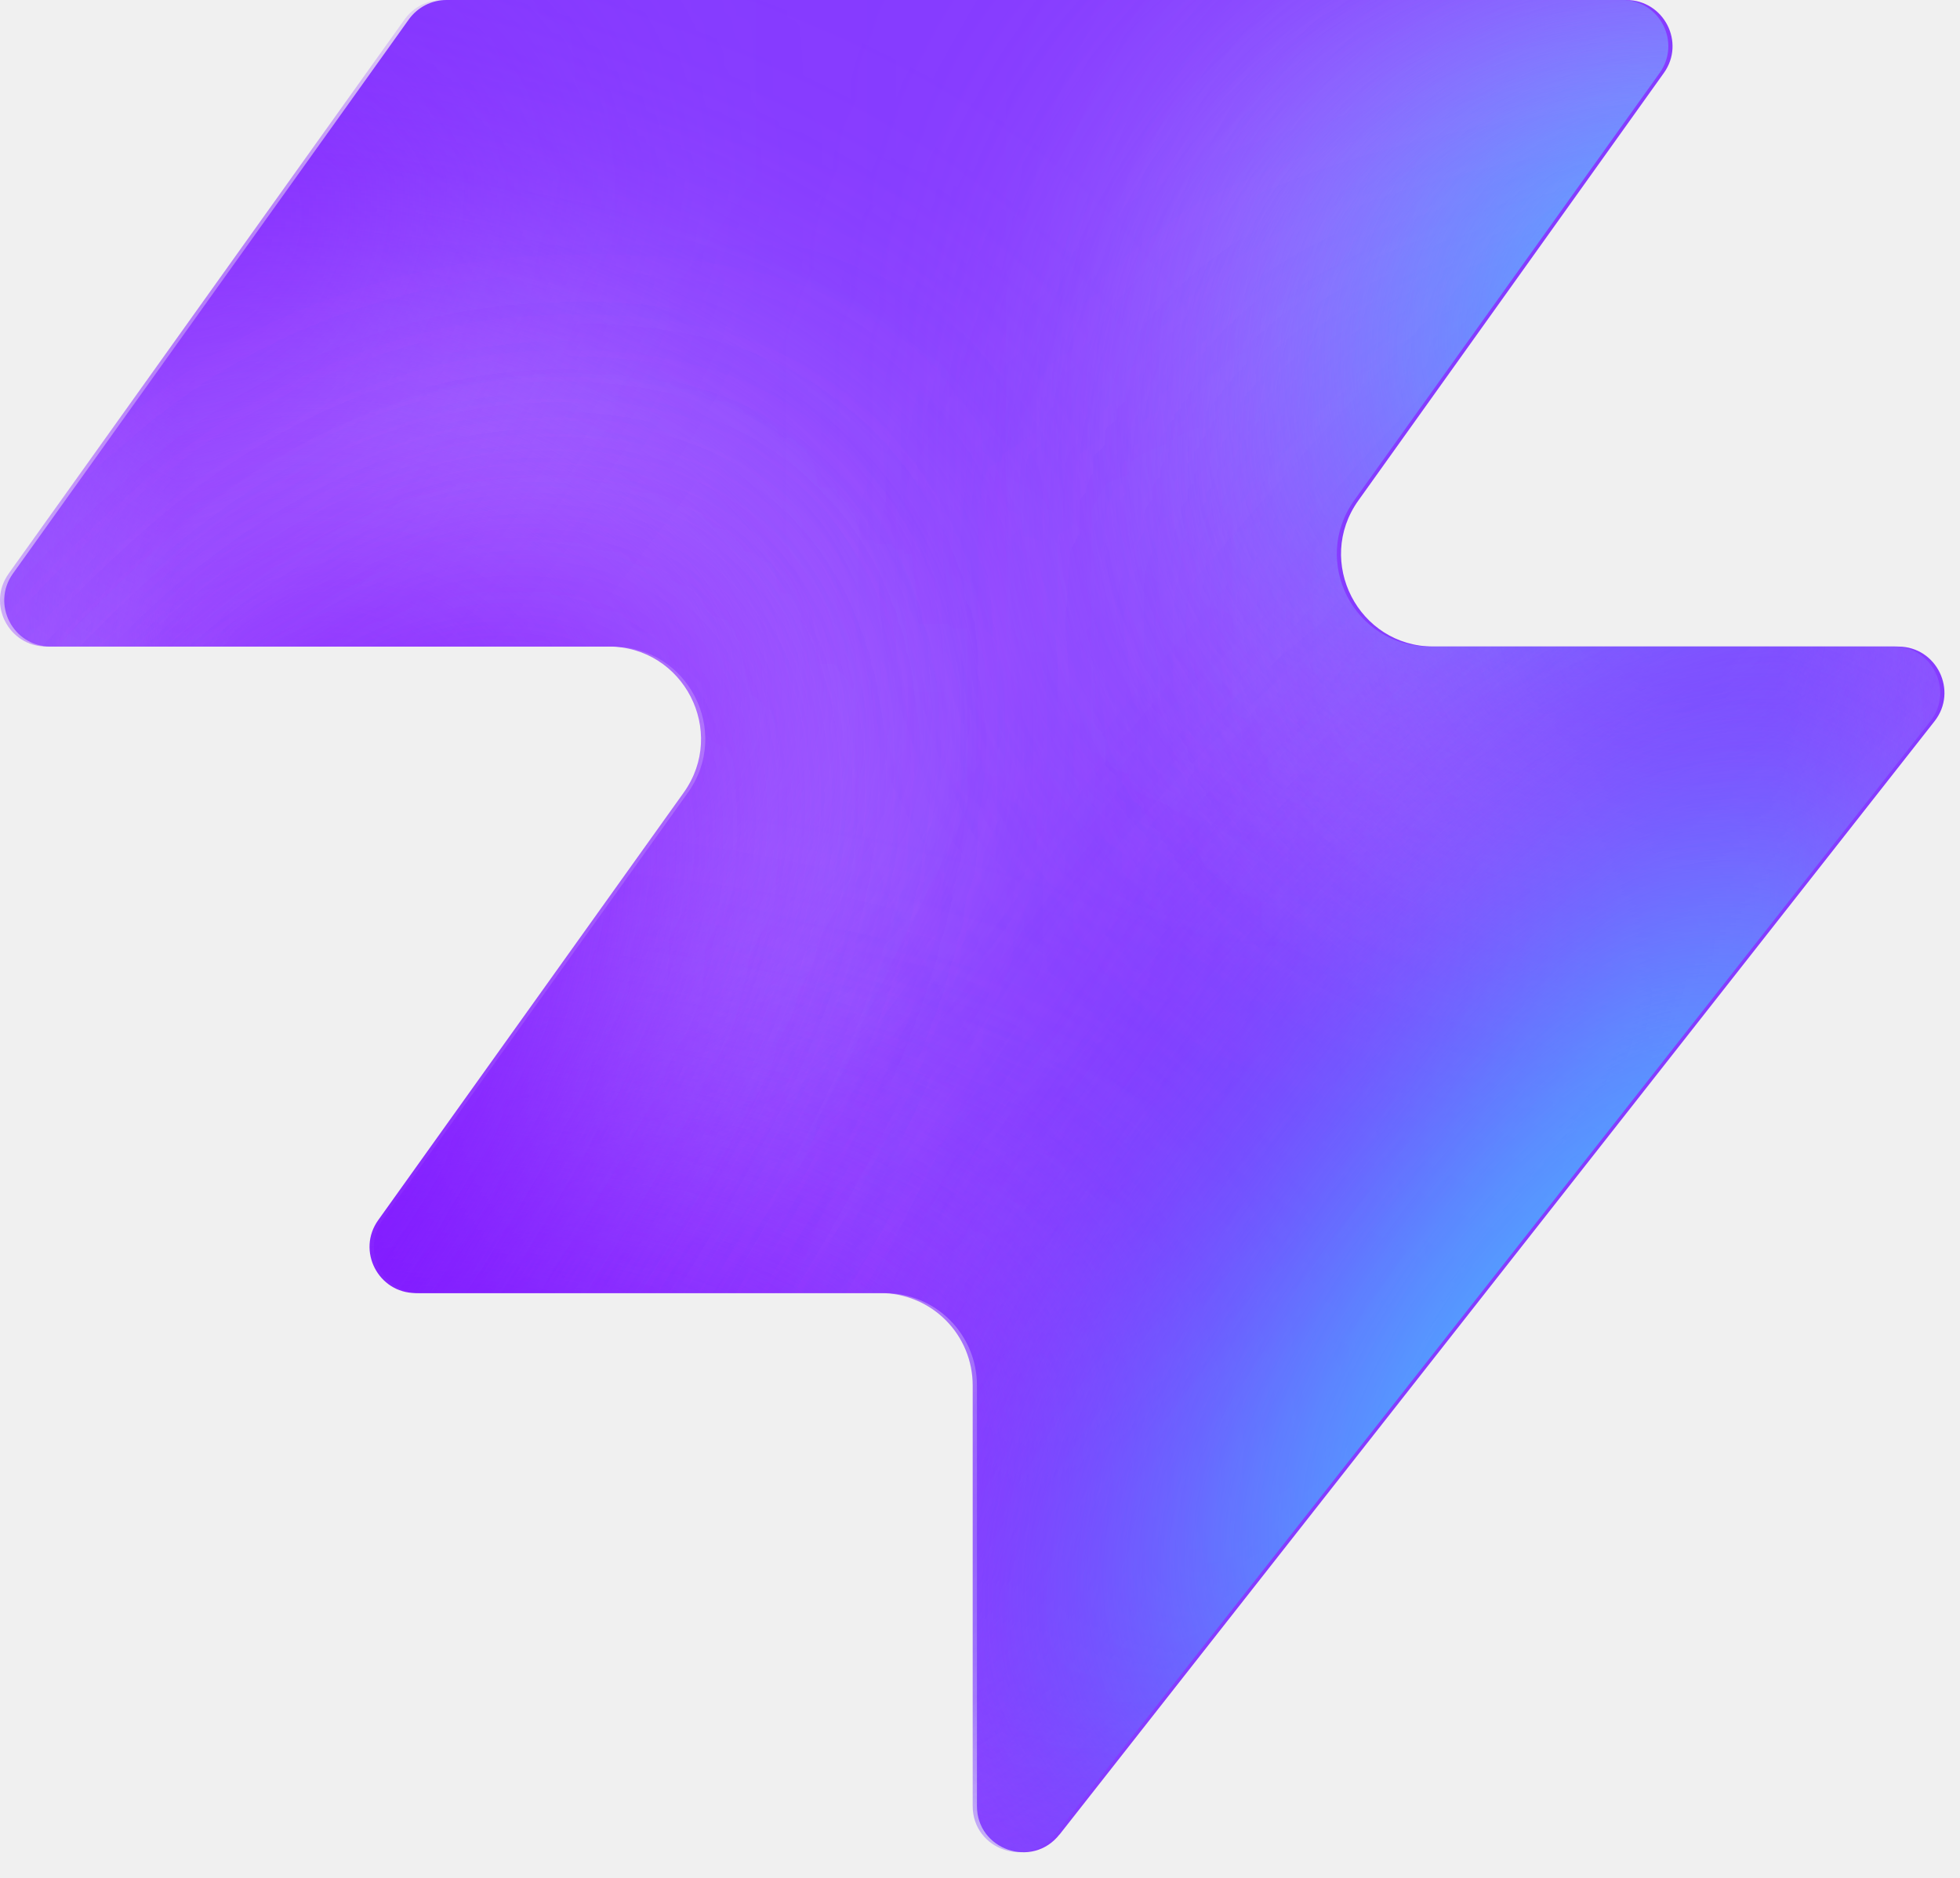
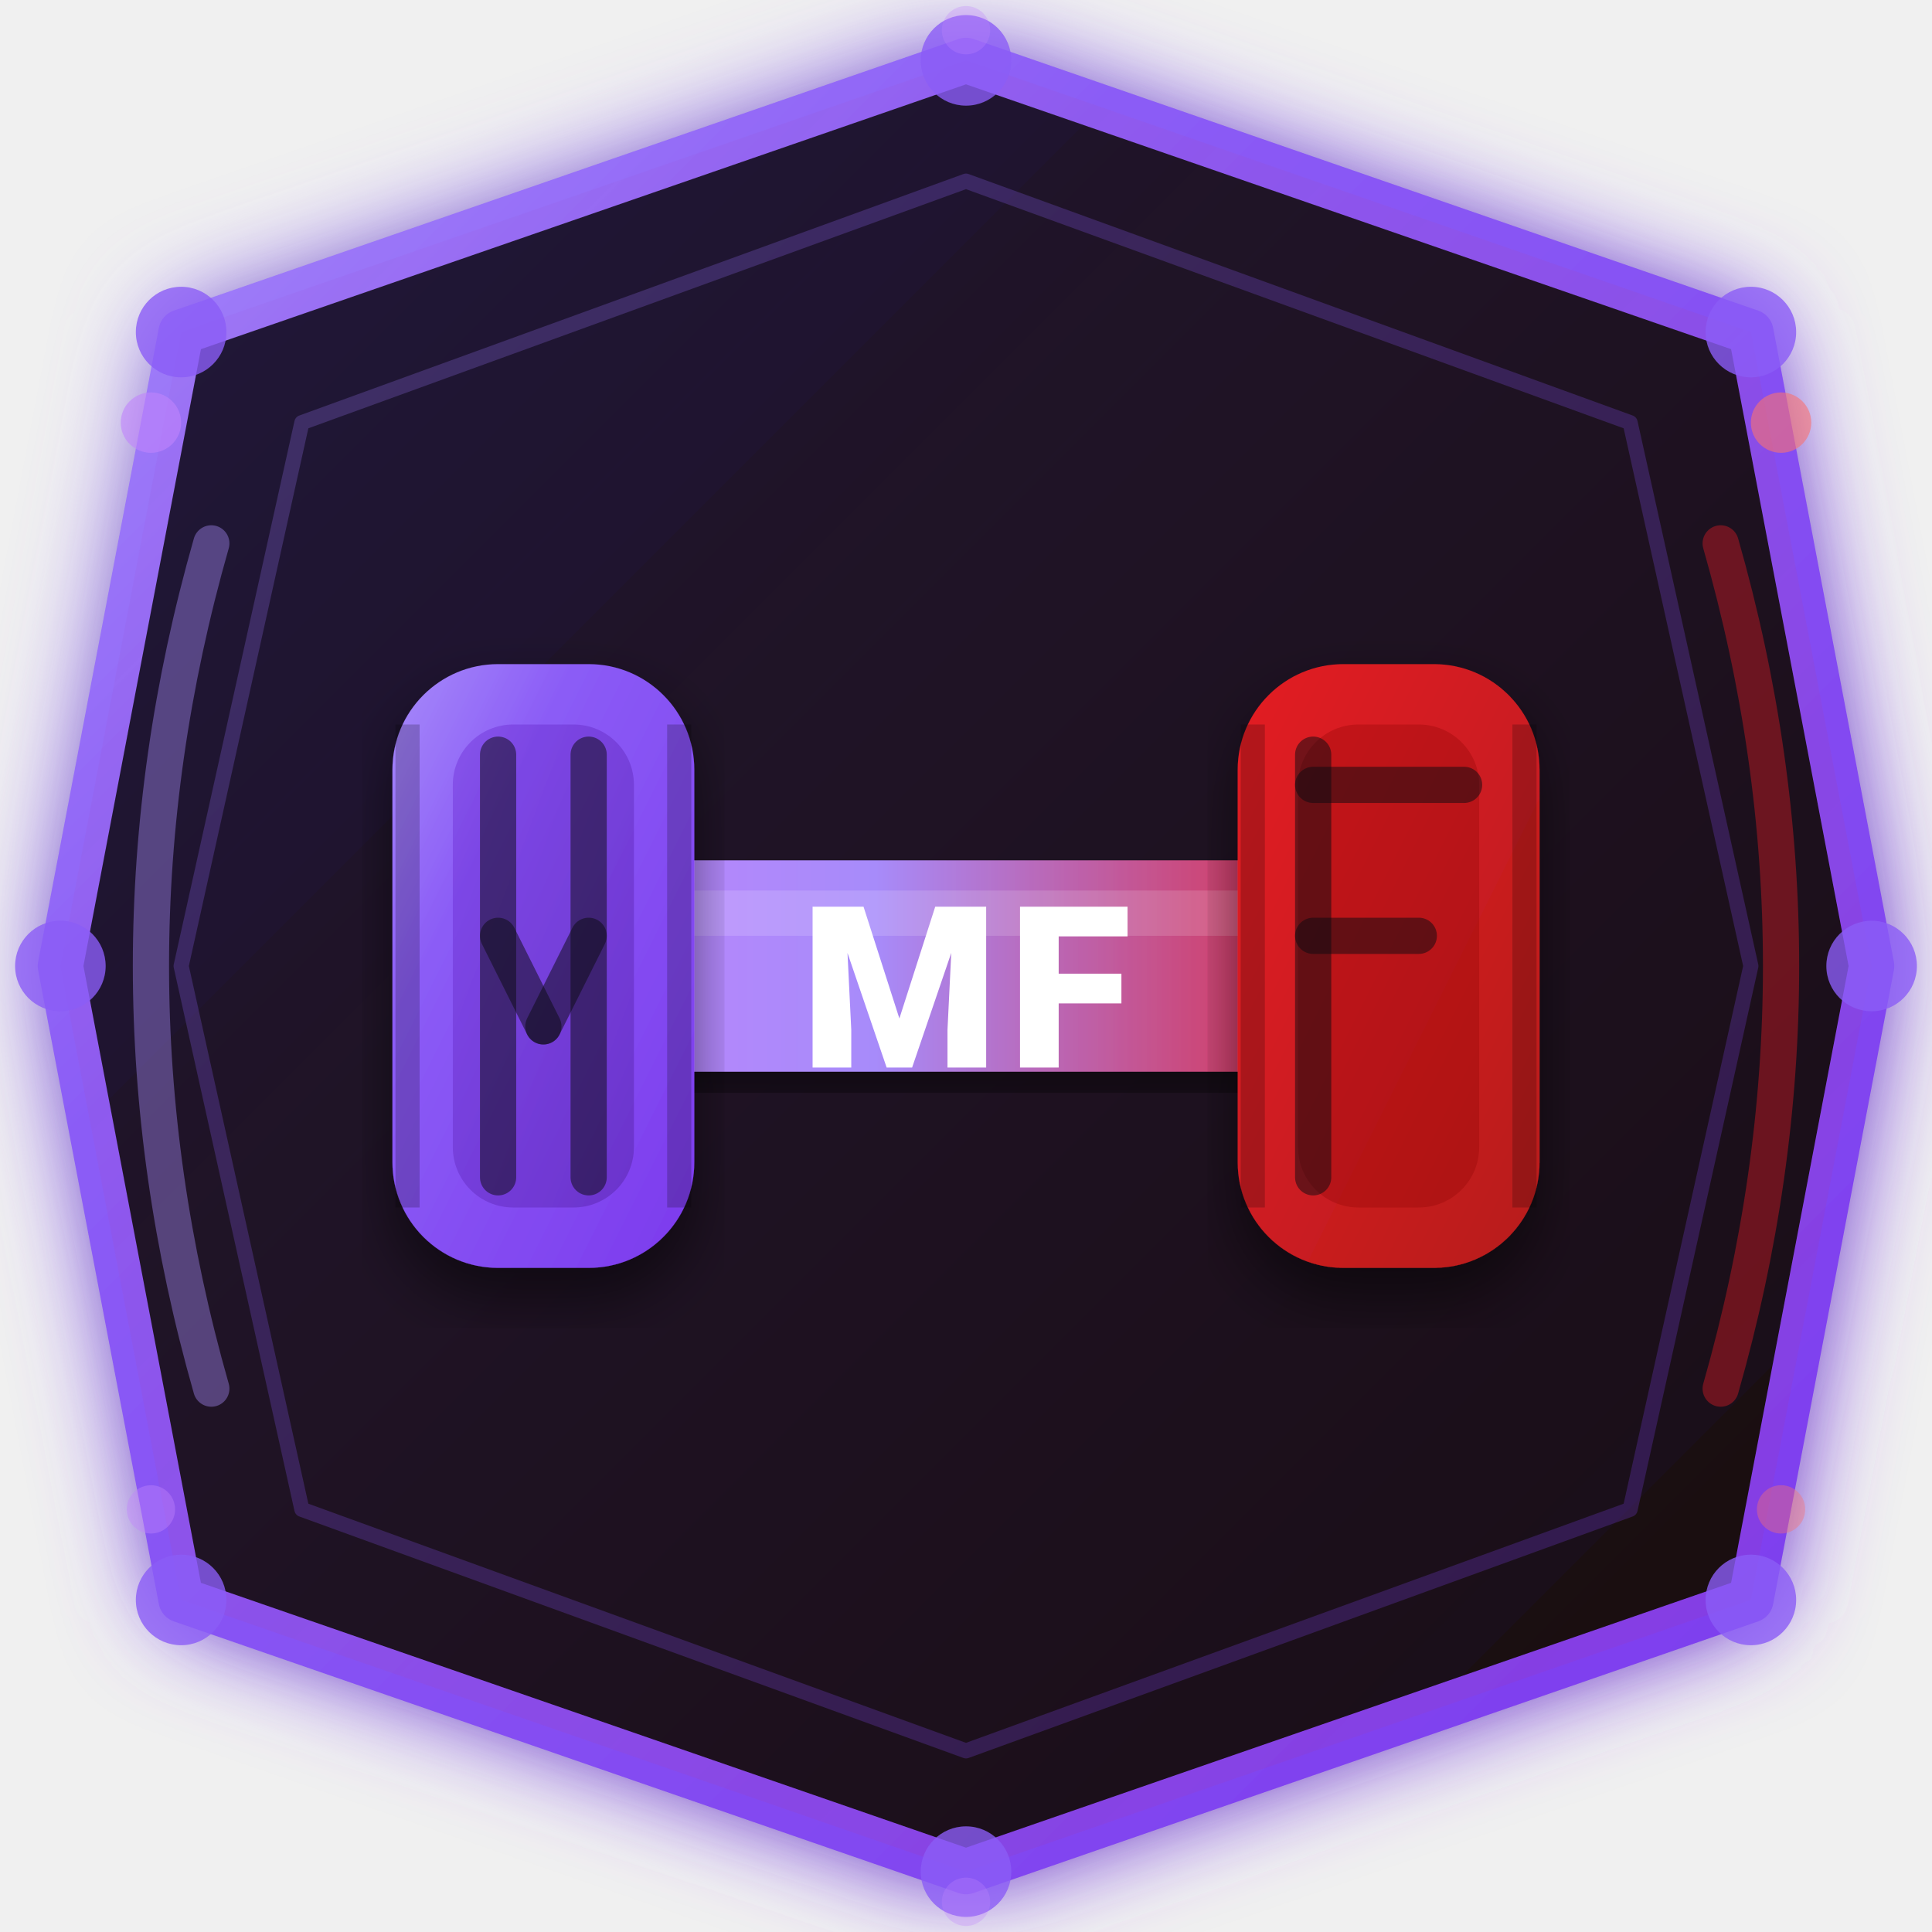
- <svg xmlns="http://www.w3.org/2000/svg" width="48" height="46" fill="none" viewBox="0 0 48 46">
-   <path fill="#863bff" d="M25.946 44.938c-.664.845-2.021.375-2.021-.698V33.937a2.26 2.26 0 0 0-2.262-2.262H10.287c-.92 0-1.456-1.04-.92-1.788l7.48-10.471c1.07-1.497 0-3.578-1.842-3.578H1.237c-.92 0-1.456-1.04-.92-1.788L10.013.474c.214-.297.556-.474.92-.474h28.894c.92 0 1.456 1.04.92 1.788l-7.48 10.471c-1.07 1.498 0 3.579 1.842 3.579h11.377c.943 0 1.473 1.088.89 1.83L25.947 44.94z" style="fill:#863bff;fill:color(display-p3 .525 .23 1);fill-opacity:1" />
-   <mask id="a" width="48" height="46" x="0" y="0" maskUnits="userSpaceOnUse" style="mask-type:alpha">
-     <path fill="#000" d="M25.842 44.938c-.664.844-2.021.375-2.021-.698V33.937a2.26 2.26 0 0 0-2.262-2.262H10.183c-.92 0-1.456-1.04-.92-1.788l7.48-10.471c1.07-1.498 0-3.579-1.842-3.579H1.133c-.92 0-1.456-1.04-.92-1.787L9.91.473c.214-.297.556-.474.92-.474h28.894c.92 0 1.456 1.04.92 1.788l-7.48 10.471c-1.07 1.498 0 3.578 1.842 3.578h11.377c.943 0 1.473 1.088.89 1.832L25.843 44.94z" style="fill:#000;fill-opacity:1" />
-   </mask>
-   <g mask="url(#a)">
-     <g filter="url(#b)">
-       <ellipse cx="5.508" cy="14.704" fill="#ede6ff" rx="5.508" ry="14.704" style="fill:#ede6ff;fill:color(display-p3 .927 .903 1);fill-opacity:1" transform="matrix(.00324 1 1 -.00324 -4.47 31.516)" />
-     </g>
-     <g filter="url(#c)">
-       <ellipse cx="10.399" cy="29.851" fill="#ede6ff" rx="10.399" ry="29.851" style="fill:#ede6ff;fill:color(display-p3 .927 .903 1);fill-opacity:1" transform="matrix(.00324 1 1 -.00324 -39.328 7.883)" />
-     </g>
-     <g filter="url(#d)">
-       <ellipse cx="5.508" cy="30.487" fill="#7e14ff" rx="5.508" ry="30.487" style="fill:#7e14ff;fill:color(display-p3 .492 .077 1);fill-opacity:1" transform="rotate(89.814 -25.913 -14.639)scale(1 -1)" />
-     </g>
-     <g filter="url(#e)">
-       <ellipse cx="5.508" cy="30.599" fill="#7e14ff" rx="5.508" ry="30.599" style="fill:#7e14ff;fill:color(display-p3 .492 .077 1);fill-opacity:1" transform="rotate(89.814 -32.644 -3.334)scale(1 -1)" />
-     </g>
-     <g filter="url(#f)">
-       <ellipse cx="5.508" cy="30.599" fill="#7e14ff" rx="5.508" ry="30.599" style="fill:#7e14ff;fill:color(display-p3 .492 .077 1);fill-opacity:1" transform="matrix(.00324 1 1 -.00324 -34.34 30.47)" />
-     </g>
-     <g filter="url(#g)">
-       <ellipse cx="14.072" cy="22.078" fill="#ede6ff" rx="14.072" ry="22.078" style="fill:#ede6ff;fill:color(display-p3 .927 .903 1);fill-opacity:1" transform="rotate(93.35 24.506 48.493)scale(-1 1)" />
-     </g>
-     <g filter="url(#h)">
-       <ellipse cx="3.47" cy="21.501" fill="#7e14ff" rx="3.47" ry="21.501" style="fill:#7e14ff;fill:color(display-p3 .492 .077 1);fill-opacity:1" transform="rotate(89.009 28.708 47.59)scale(-1 1)" />
-     </g>
-     <g filter="url(#i)">
-       <ellipse cx="3.47" cy="21.501" fill="#7e14ff" rx="3.47" ry="21.501" style="fill:#7e14ff;fill:color(display-p3 .492 .077 1);fill-opacity:1" transform="rotate(89.009 28.708 47.59)scale(-1 1)" />
-     </g>
-     <g filter="url(#j)">
-       <ellipse cx=".387" cy="8.972" fill="#7e14ff" rx="4.407" ry="29.108" style="fill:#7e14ff;fill:color(display-p3 .492 .077 1);fill-opacity:1" transform="rotate(39.51 .387 8.972)" />
-     </g>
-     <g filter="url(#k)">
-       <ellipse cx="47.523" cy="-6.092" fill="#7e14ff" rx="4.407" ry="29.108" style="fill:#7e14ff;fill:color(display-p3 .492 .077 1);fill-opacity:1" transform="rotate(37.892 47.523 -6.092)" />
-     </g>
-     <g filter="url(#l)">
-       <ellipse cx="41.412" cy="6.333" fill="#47bfff" rx="5.971" ry="9.665" style="fill:#47bfff;fill:color(display-p3 .28 .748 1);fill-opacity:1" transform="rotate(37.892 41.412 6.333)" />
-     </g>
-     <g filter="url(#m)">
-       <ellipse cx="-1.879" cy="38.332" fill="#7e14ff" rx="4.407" ry="29.108" style="fill:#7e14ff;fill:color(display-p3 .492 .077 1);fill-opacity:1" transform="rotate(37.892 -1.88 38.332)" />
-     </g>
-     <g filter="url(#n)">
-       <ellipse cx="-1.879" cy="38.332" fill="#7e14ff" rx="4.407" ry="29.108" style="fill:#7e14ff;fill:color(display-p3 .492 .077 1);fill-opacity:1" transform="rotate(37.892 -1.88 38.332)" />
-     </g>
-     <g filter="url(#o)">
-       <ellipse cx="35.651" cy="29.907" fill="#7e14ff" rx="4.407" ry="29.108" style="fill:#7e14ff;fill:color(display-p3 .492 .077 1);fill-opacity:1" transform="rotate(37.892 35.651 29.907)" />
-     </g>
-     <g filter="url(#p)">
-       <ellipse cx="38.418" cy="32.4" fill="#47bfff" rx="5.971" ry="15.297" style="fill:#47bfff;fill:color(display-p3 .28 .748 1);fill-opacity:1" transform="rotate(37.892 38.418 32.4)" />
-     </g>
-   </g>
+ <svg xmlns="http://www.w3.org/2000/svg" width="64" height="64" viewBox="0 0 64 64">
  <defs>
-     <filter id="b" width="60.045" height="41.654" x="-19.77" y="16.149" color-interpolation-filters="sRGB" filterUnits="userSpaceOnUse">
-       <feFlood flood-opacity="0" result="BackgroundImageFix" />
-       <feBlend in="SourceGraphic" in2="BackgroundImageFix" result="shape" />
-       <feGaussianBlur result="effect1_foregroundBlur_2002_17158" stdDeviation="7.659" />
+     <linearGradient id="bgGrad" x1="0" y1="0" x2="1" y2="1">
+       <stop offset="0%" stop-color="#12121e" />
+       <stop offset="100%" stop-color="#0a0a0f" />
+     </linearGradient>
+     <linearGradient id="purpleGrad" x1="0" y1="0" x2="1" y2="1">
+       <stop offset="0%" stop-color="#a78bfa" />
+       <stop offset="30%" stop-color="#8b5cf6" />
+       <stop offset="100%" stop-color="#7c3aed" />
+     </linearGradient>
+     <linearGradient id="purpleDark" x1="0" y1="0" x2="1" y2="1">
+       <stop offset="0%" stop-color="#6d28d9" />
+       <stop offset="100%" stop-color="#4c1d95" />
+     </linearGradient>
+     <linearGradient id="redGrad" x1="0" y1="0" x2="1" y2="1">
+       <stop offset="0%" stop-color="#e31c25" />
+       <stop offset="100%" stop-color="#b71c1c" />
+     </linearGradient>
+     <linearGradient id="barGrad" x1="0" y1="0" x2="1" y2="0">
+       <stop offset="0%" stop-color="#c084fc" />
+       <stop offset="40%" stop-color="#a78bfa" />
+       <stop offset="100%" stop-color="#e31c25" />
+     </linearGradient>
+     <linearGradient id="glowGrad" x1="0" y1="0" x2="1" y2="1">
+       <stop offset="0%" stop-color="#8b5cf6" stop-opacity="0.15" />
+       <stop offset="100%" stop-color="#e31c25" stop-opacity="0.05" />
+     </linearGradient>
+     <filter id="outerGlow">
+       <feGaussianBlur stdDeviation="1.5" result="blur" />
+       <feMerge>
+         <feMergeNode in="blur" />
+         <feMergeNode in="SourceGraphic" />
+       </feMerge>
    </filter>
-     <filter id="c" width="90.34" height="51.437" x="-54.613" y="-7.533" color-interpolation-filters="sRGB" filterUnits="userSpaceOnUse">
-       <feFlood flood-opacity="0" result="BackgroundImageFix" />
-       <feBlend in="SourceGraphic" in2="BackgroundImageFix" result="shape" />
-       <feGaussianBlur result="effect1_foregroundBlur_2002_17158" stdDeviation="7.659" />
-     </filter>
-     <filter id="d" width="79.355" height="29.4" x="-49.64" y="2.03" color-interpolation-filters="sRGB" filterUnits="userSpaceOnUse">
-       <feFlood flood-opacity="0" result="BackgroundImageFix" />
-       <feBlend in="SourceGraphic" in2="BackgroundImageFix" result="shape" />
-       <feGaussianBlur result="effect1_foregroundBlur_2002_17158" stdDeviation="4.596" />
-     </filter>
-     <filter id="e" width="79.579" height="29.4" x="-45.045" y="20.029" color-interpolation-filters="sRGB" filterUnits="userSpaceOnUse">
-       <feFlood flood-opacity="0" result="BackgroundImageFix" />
-       <feBlend in="SourceGraphic" in2="BackgroundImageFix" result="shape" />
-       <feGaussianBlur result="effect1_foregroundBlur_2002_17158" stdDeviation="4.596" />
-     </filter>
-     <filter id="f" width="79.579" height="29.4" x="-43.513" y="21.178" color-interpolation-filters="sRGB" filterUnits="userSpaceOnUse">
-       <feFlood flood-opacity="0" result="BackgroundImageFix" />
-       <feBlend in="SourceGraphic" in2="BackgroundImageFix" result="shape" />
-       <feGaussianBlur result="effect1_foregroundBlur_2002_17158" stdDeviation="4.596" />
-     </filter>
-     <filter id="g" width="74.749" height="58.852" x="15.756" y="-17.901" color-interpolation-filters="sRGB" filterUnits="userSpaceOnUse">
-       <feFlood flood-opacity="0" result="BackgroundImageFix" />
-       <feBlend in="SourceGraphic" in2="BackgroundImageFix" result="shape" />
-       <feGaussianBlur result="effect1_foregroundBlur_2002_17158" stdDeviation="7.659" />
-     </filter>
-     <filter id="h" width="61.377" height="25.362" x="23.548" y="2.284" color-interpolation-filters="sRGB" filterUnits="userSpaceOnUse">
-       <feFlood flood-opacity="0" result="BackgroundImageFix" />
-       <feBlend in="SourceGraphic" in2="BackgroundImageFix" result="shape" />
-       <feGaussianBlur result="effect1_foregroundBlur_2002_17158" stdDeviation="4.596" />
-     </filter>
-     <filter id="i" width="61.377" height="25.362" x="23.548" y="2.284" color-interpolation-filters="sRGB" filterUnits="userSpaceOnUse">
-       <feFlood flood-opacity="0" result="BackgroundImageFix" />
-       <feBlend in="SourceGraphic" in2="BackgroundImageFix" result="shape" />
-       <feGaussianBlur result="effect1_foregroundBlur_2002_17158" stdDeviation="4.596" />
-     </filter>
-     <filter id="j" width="56.045" height="63.649" x="-27.636" y="-22.853" color-interpolation-filters="sRGB" filterUnits="userSpaceOnUse">
-       <feFlood flood-opacity="0" result="BackgroundImageFix" />
-       <feBlend in="SourceGraphic" in2="BackgroundImageFix" result="shape" />
-       <feGaussianBlur result="effect1_foregroundBlur_2002_17158" stdDeviation="4.596" />
-     </filter>
-     <filter id="k" width="54.814" height="64.646" x="20.116" y="-38.415" color-interpolation-filters="sRGB" filterUnits="userSpaceOnUse">
-       <feFlood flood-opacity="0" result="BackgroundImageFix" />
-       <feBlend in="SourceGraphic" in2="BackgroundImageFix" result="shape" />
-       <feGaussianBlur result="effect1_foregroundBlur_2002_17158" stdDeviation="4.596" />
-     </filter>
-     <filter id="l" width="33.541" height="35.313" x="24.641" y="-11.323" color-interpolation-filters="sRGB" filterUnits="userSpaceOnUse">
-       <feFlood flood-opacity="0" result="BackgroundImageFix" />
-       <feBlend in="SourceGraphic" in2="BackgroundImageFix" result="shape" />
-       <feGaussianBlur result="effect1_foregroundBlur_2002_17158" stdDeviation="4.596" />
-     </filter>
-     <filter id="m" width="54.814" height="64.646" x="-29.286" y="6.009" color-interpolation-filters="sRGB" filterUnits="userSpaceOnUse">
-       <feFlood flood-opacity="0" result="BackgroundImageFix" />
-       <feBlend in="SourceGraphic" in2="BackgroundImageFix" result="shape" />
-       <feGaussianBlur result="effect1_foregroundBlur_2002_17158" stdDeviation="4.596" />
-     </filter>
-     <filter id="n" width="54.814" height="64.646" x="-29.286" y="6.009" color-interpolation-filters="sRGB" filterUnits="userSpaceOnUse">
-       <feFlood flood-opacity="0" result="BackgroundImageFix" />
-       <feBlend in="SourceGraphic" in2="BackgroundImageFix" result="shape" />
-       <feGaussianBlur result="effect1_foregroundBlur_2002_17158" stdDeviation="4.596" />
-     </filter>
-     <filter id="o" width="54.814" height="64.646" x="8.244" y="-2.416" color-interpolation-filters="sRGB" filterUnits="userSpaceOnUse">
-       <feFlood flood-opacity="0" result="BackgroundImageFix" />
-       <feBlend in="SourceGraphic" in2="BackgroundImageFix" result="shape" />
-       <feGaussianBlur result="effect1_foregroundBlur_2002_17158" stdDeviation="4.596" />
-     </filter>
-     <filter id="p" width="39.409" height="43.623" x="18.713" y="10.588" color-interpolation-filters="sRGB" filterUnits="userSpaceOnUse">
-       <feFlood flood-opacity="0" result="BackgroundImageFix" />
-       <feBlend in="SourceGraphic" in2="BackgroundImageFix" result="shape" />
-       <feGaussianBlur result="effect1_foregroundBlur_2002_17158" stdDeviation="4.596" />
+     <filter id="innerShadow">
+       <feDropShadow dx="0" dy="1" stdDeviation="1" flood-color="#000" flood-opacity="0.5" />
    </filter>
  </defs>
+   <path d="M32 2 L58 11 L62 32 L58 53 L32 62 L6 53 L2 32 L6 11 Z" fill="url(#bgGrad)" stroke="url(#purpleGrad)" stroke-width="1.5" stroke-linejoin="round" filter="url(#outerGlow)" />
+   <path d="M32 2 L58 11 L62 32 L58 53 L32 62 L6 53 L2 32 L6 11 Z" fill="url(#glowGrad)" stroke="none" />
+   <path d="M32 6 L54 14 L58 32 L54 50 L32 58 L10 50 L6 32 L10 14 Z" fill="none" stroke="url(#purpleGrad)" stroke-width="0.5" opacity="0.25" stroke-linejoin="round" />
+   <circle cx="32" cy="2" r="1.5" fill="#8b5cf6" opacity="0.8" />
+   <circle cx="58" cy="11" r="1.5" fill="#8b5cf6" opacity="0.8" />
+   <circle cx="62" cy="32" r="1.5" fill="#8b5cf6" opacity="0.8" />
+   <circle cx="58" cy="53" r="1.5" fill="#8b5cf6" opacity="0.8" />
+   <circle cx="32" cy="62" r="1.5" fill="#8b5cf6" opacity="0.8" />
+   <circle cx="6" cy="53" r="1.5" fill="#8b5cf6" opacity="0.8" />
+   <circle cx="2" cy="32" r="1.5" fill="#8b5cf6" opacity="0.8" />
+   <circle cx="6" cy="11" r="1.5" fill="#8b5cf6" opacity="0.8" />
+   <rect x="17" y="28.5" width="30" height="7" rx="3" fill="url(#barGrad)" filter="url(#innerShadow)" />
+   <rect x="19" y="29.5" width="26" height="1.5" rx="0.75" fill="#ffffff" opacity="0.15" />
+   <rect x="13" y="22" width="10" height="20" rx="3.5" fill="url(#purpleGrad)" filter="url(#innerShadow)" />
+   <rect x="15" y="24" width="6" height="16" rx="2" fill="url(#purpleDark)" opacity="0.4" />
+   <line x1="16.5" y1="25" x2="16.5" y2="39" stroke="#0a0a0f" stroke-width="1.2" stroke-linecap="round" opacity="0.5" />
+   <line x1="16.5" y1="31" x2="18" y2="34" stroke="#0a0a0f" stroke-width="1.2" stroke-linecap="round" opacity="0.5" />
+   <line x1="18" y1="34" x2="19.5" y2="31" stroke="#0a0a0f" stroke-width="1.2" stroke-linecap="round" opacity="0.5" />
+   <line x1="19.5" y1="25" x2="19.5" y2="39" stroke="#0a0a0f" stroke-width="1.2" stroke-linecap="round" opacity="0.5" />
+   <rect x="41" y="22" width="10" height="20" rx="3.5" fill="url(#redGrad)" filter="url(#innerShadow)" />
+   <rect x="43" y="24" width="6" height="16" rx="2" fill="#8b0000" opacity="0.3" />
+   <line x1="43.5" y1="25" x2="43.5" y2="39" stroke="#0a0a0f" stroke-width="1.2" stroke-linecap="round" opacity="0.5" />
+   <line x1="43.5" y1="26" x2="48.5" y2="26" stroke="#0a0a0f" stroke-width="1.2" stroke-linecap="round" opacity="0.5" />
+   <line x1="43.5" y1="31" x2="47" y2="31" stroke="#0a0a0f" stroke-width="1.2" stroke-linecap="round" opacity="0.5" />
+   <line x1="13.5" y1="24" x2="13.5" y2="40" stroke="#000" stroke-width="0.8" opacity="0.2" />
+   <line x1="22.5" y1="24" x2="22.5" y2="40" stroke="#000" stroke-width="0.8" opacity="0.2" />
+   <line x1="41.5" y1="24" x2="41.5" y2="40" stroke="#000" stroke-width="0.8" opacity="0.2" />
+   <line x1="50.5" y1="24" x2="50.5" y2="40" stroke="#000" stroke-width="0.8" opacity="0.2" />
+   <text x="32" y="32.8" text-anchor="middle" dominant-baseline="central" font-family="system-ui, -apple-system, 'Segoe UI', Roboto, sans-serif" font-weight="900" font-size="7.5" fill="#ffffff" letter-spacing="0.3">MF</text>
+   <path d="M7 18 Q3 32 7 46" fill="none" stroke="#a78bfa" stroke-width="1.2" opacity="0.4" stroke-linecap="round" />
+   <path d="M57 18 Q61 32 57 46" fill="none" stroke="#e31c25" stroke-width="1.2" opacity="0.4" stroke-linecap="round" />
+   <circle cx="5" cy="14" r="1" fill="#c084fc" opacity="0.6" />
+   <circle cx="59" cy="14" r="1" fill="#f87171" opacity="0.6" />
+   <circle cx="5" cy="50" r="0.8" fill="#c084fc" opacity="0.4" />
+   <circle cx="59" cy="50" r="0.8" fill="#f87171" opacity="0.4" />
+   <circle cx="32" cy="1" r="0.8" fill="#c084fc" opacity="0.3" />
+   <circle cx="32" cy="63" r="0.8" fill="#c084fc" opacity="0.3" />
</svg>
